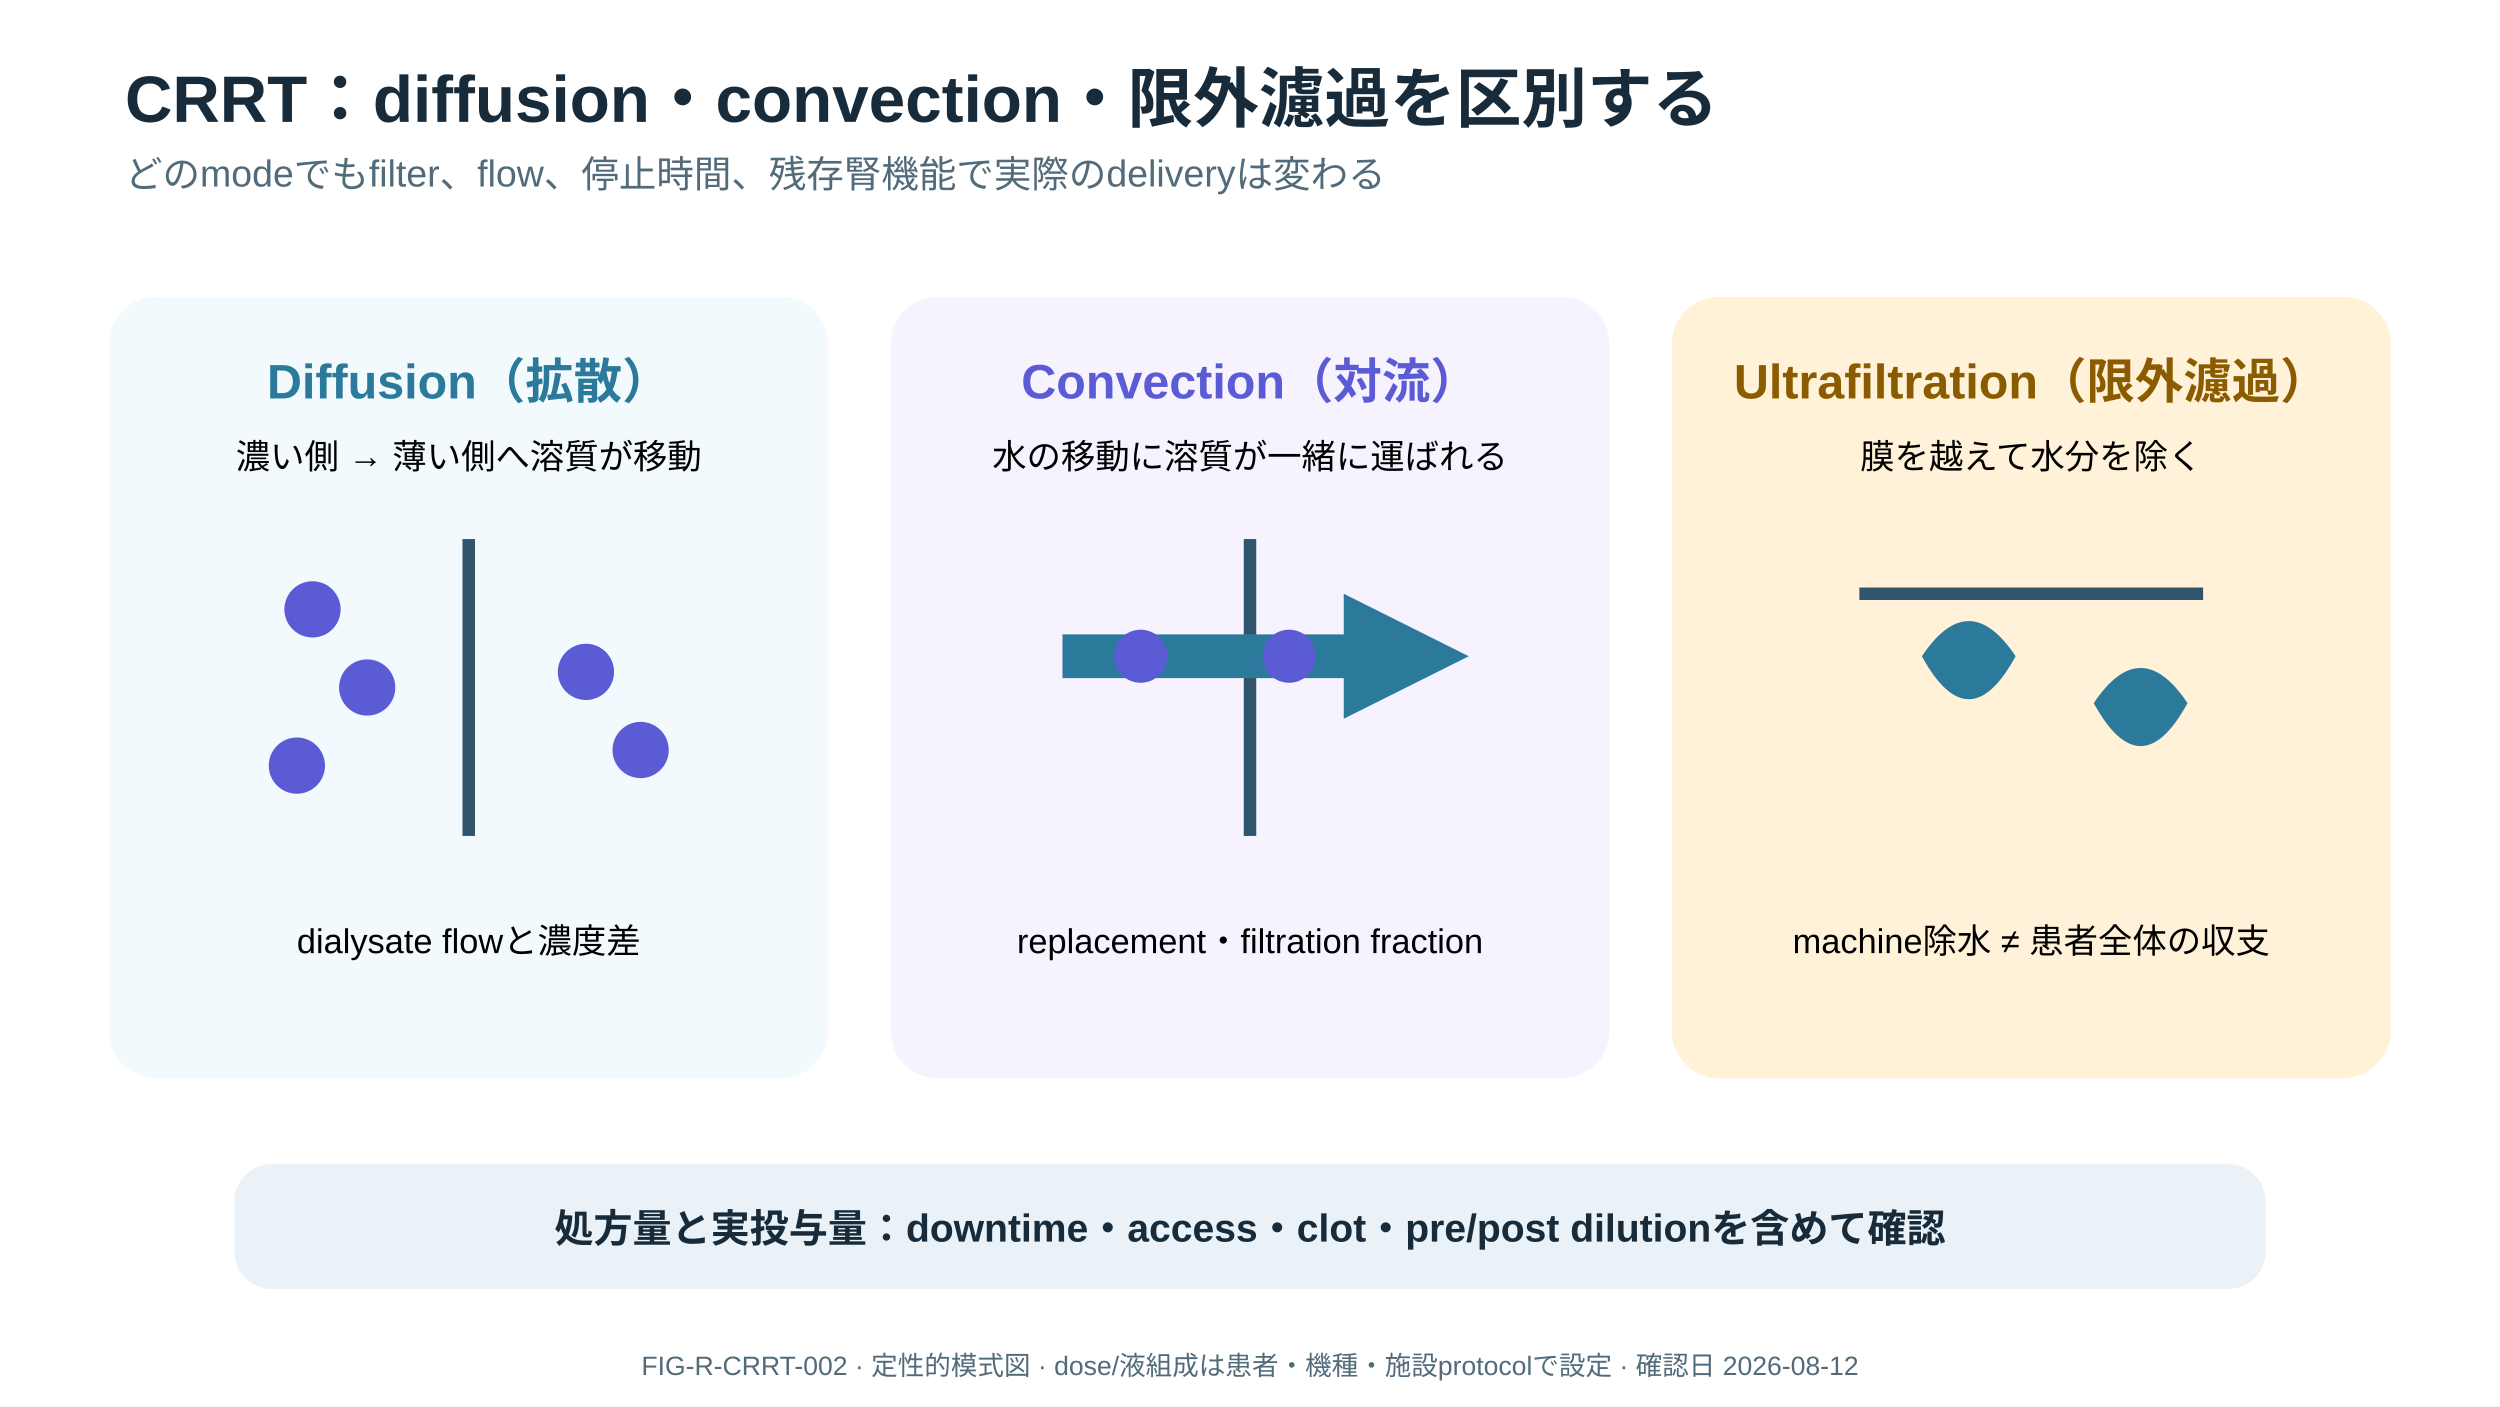
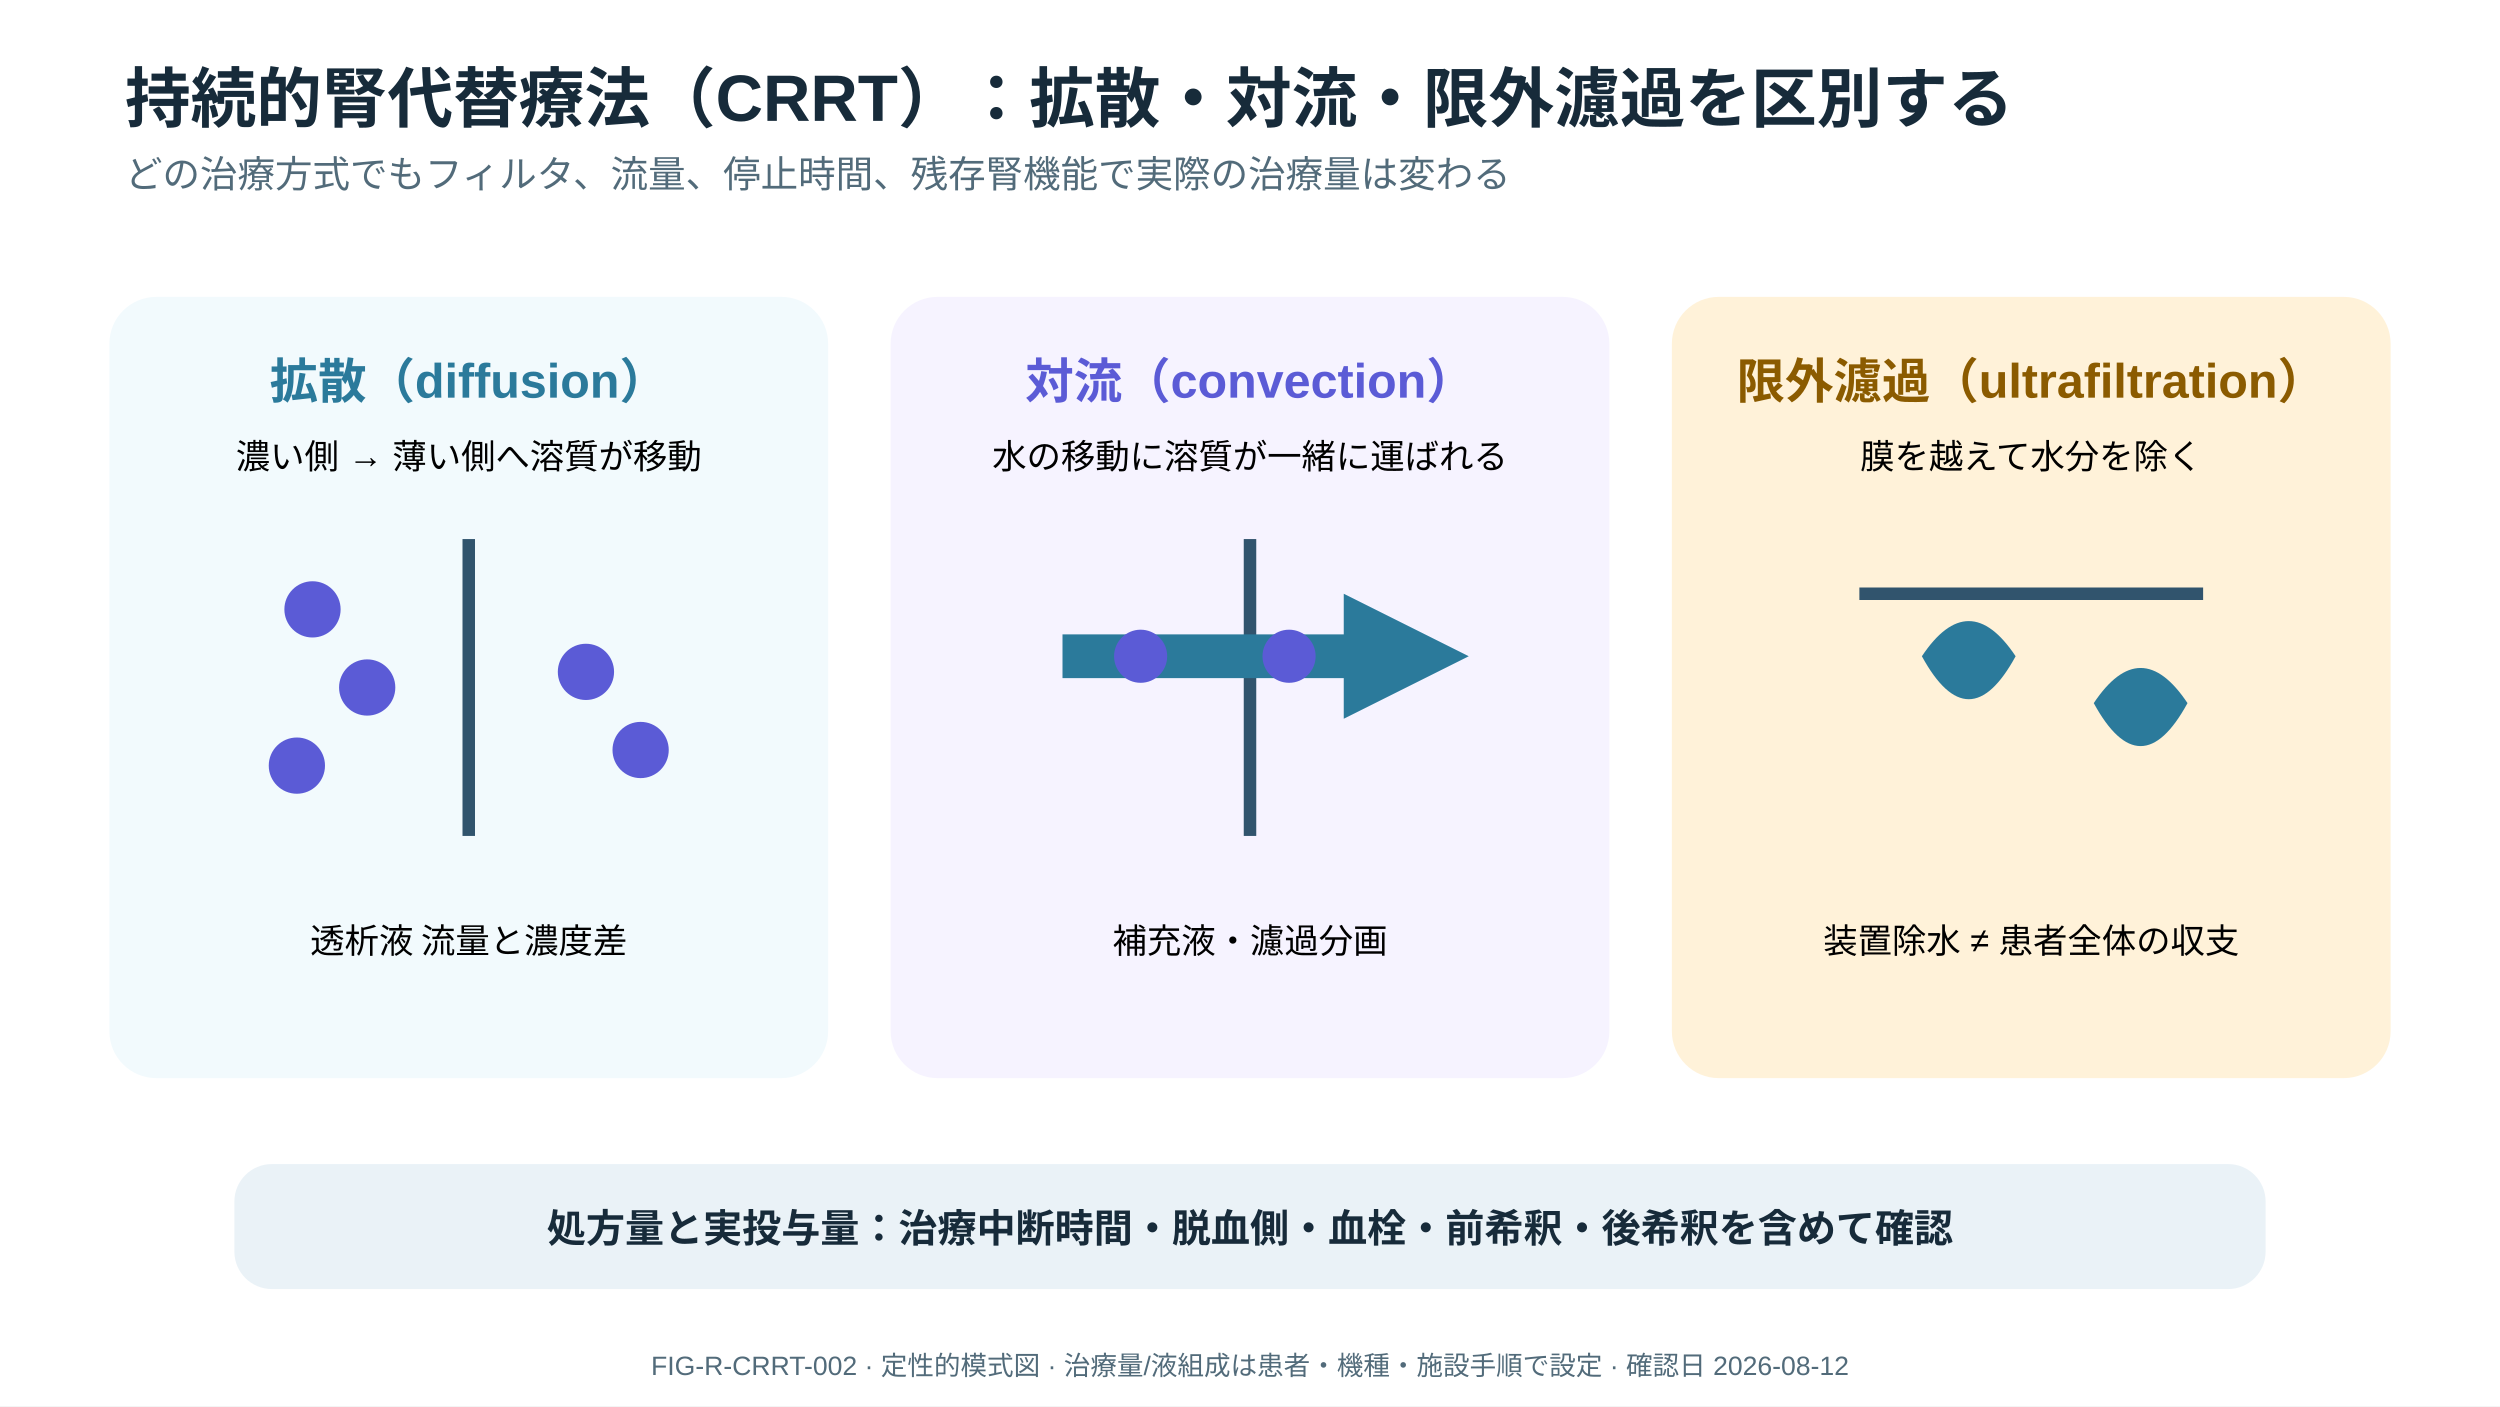
<svg xmlns="http://www.w3.org/2000/svg" width="1600" height="900" viewBox="0 0 1600 900" role="img" aria-labelledby="title desc">
  <rect width="1600" height="900" fill="#fff" />
-   <text x="80" y="78" font-family="Hiragino Sans, Yu Gothic, Arial, sans-serif" font-size="42" font-weight="700" fill="#172B3A">CRRT：diffusion・convection・限外濾過を区別する</text>
-   <text x="80" y="120" font-family="Hiragino Sans, Yu Gothic, Arial, sans-serif" font-size="24" fill="#526B7A">どのmodeでもfilter、flow、停止時間、残存腎機能で実際のdeliveryは変わる</text>
+   <text x="80" y="78" font-family="Hiragino Sans, Yu Gothic, Arial, sans-serif" font-size="42" font-weight="700" fill="#172B3A">持続的腎代替療法（CRRT）：拡散・対流・限外濾過を区別する</text>
+   <text x="80" y="120" font-family="Hiragino Sans, Yu Gothic, Arial, sans-serif" font-size="24" fill="#526B7A">どの治療方式でもフィルタ、流量、停止時間、残存腎機能で実際の治療量は変わる</text>
  <g font-family="Hiragino Sans, Yu Gothic, Arial, sans-serif" text-anchor="middle">
    <rect x="70" y="190" width="460" height="500" rx="30" fill="#F2FAFD" />
-     <text x="300" y="255" font-size="31" font-weight="700" fill="#2B7A9B">Diffusion（拡散）</text>
+     <text x="300" y="255" font-size="31" font-weight="700" fill="#2B7A9B">拡散（diffusion）</text>
    <text x="300" y="300" font-size="22">濃い側 → 薄い側へ溶質が移動</text>
    <line x1="300" y1="345" x2="300" y2="535" stroke="#31546D" stroke-width="8" />
    <g fill="#5B5BD6">
      <circle cx="200" cy="390" r="18" />
      <circle cx="235" cy="440" r="18" />
      <circle cx="190" cy="490" r="18" />
    </g>
    <g fill="#5B5BD6">
      <circle cx="375" cy="430" r="18" />
      <circle cx="410" cy="480" r="18" />
    </g>
-     <text x="300" y="610" font-size="22">dialysate flowと濃度差</text>
+     <text x="300" y="610" font-size="22">透析液 流量と濃度差</text>
    <rect x="570" y="190" width="460" height="500" rx="30" fill="#F6F3FF" />
-     <text x="800" y="255" font-size="31" font-weight="700" fill="#5B5BD6">Convection（対流）</text>
+     <text x="800" y="255" font-size="31" font-weight="700" fill="#5B5BD6">対流（convection）</text>
    <text x="800" y="300" font-size="22">水の移動に溶質が一緒に運ばれる</text>
    <line x1="800" y1="345" x2="800" y2="535" stroke="#31546D" stroke-width="8" />
    <path d="M680 420 H900" stroke="#2B7A9B" stroke-width="28" />
    <path d="M860 380 L940 420 L860 460Z" fill="#2B7A9B" />
    <g fill="#5B5BD6">
      <circle cx="730" cy="420" r="17" />
      <circle cx="825" cy="420" r="17" />
    </g>
-     <text x="800" y="610" font-size="22">replacement・filtration fraction</text>
+     <text x="800" y="610" font-size="22">補充液・濾過分画</text>
    <rect x="1070" y="190" width="460" height="500" rx="30" fill="#FFF2D9" />
-     <text x="1300" y="255" font-size="31" font-weight="700" fill="#8B5B00">Ultrafiltration（限外濾過）</text>
+     <text x="1300" y="255" font-size="31" font-weight="700" fill="#8B5B00">限外濾過（ultrafiltration）</text>
    <text x="1300" y="300" font-size="22">膜を越えて水分を除く</text>
    <line x1="1190" y1="380" x2="1410" y2="380" stroke="#31546D" stroke-width="8" />
    <g fill="#2B7A9B">
      <path d="M1230 420 q30 55 60 0 q-30 -45 -60 0" />
      <path d="M1340 450 q30 55 60 0 q-30 -45 -60 0" />
    </g>
-     <text x="1300" y="610" font-size="22">machine除水 ≠ 患者全体の収支</text>
+     <text x="1300" y="610" font-size="22">装置除水 ≠ 患者全体の収支</text>
  </g>
  <rect x="150" y="745" width="1300" height="80" rx="24" fill="#EAF2F7" />
-   <text x="800" y="795" text-anchor="middle" font-family="Hiragino Sans, Yu Gothic, Arial, sans-serif" font-size="25" font-weight="700" fill="#172B3A">処方量と実投与量：downtime・access・clot・pre/post dilutionを含めて確認</text>
-   <text x="800" y="880" text-anchor="middle" font-family="Hiragino Sans, Yu Gothic, Arial, sans-serif" font-size="17" fill="#526B7A">FIG-R-CRRT-002 · 定性的模式図 · dose/液組成は患者・機種・施設protocolで設定 · 確認日 2026-08-12</text>
+   <text x="800" y="795" text-anchor="middle" font-family="Hiragino Sans, Yu Gothic, Arial, sans-serif" font-size="25" font-weight="700" fill="#172B3A">処方量と実投与量：治療中断時間・脱血側・血栓・前希釈・後希釈を含めて確認</text>
+   <text x="800" y="880" text-anchor="middle" font-family="Hiragino Sans, Yu Gothic, Arial, sans-serif" font-size="17" fill="#526B7A">FIG-R-CRRT-002 · 定性的模式図 · 治療量/液組成は患者・機種・施設手順で設定 · 確認日 2026-08-12</text>
</svg>
